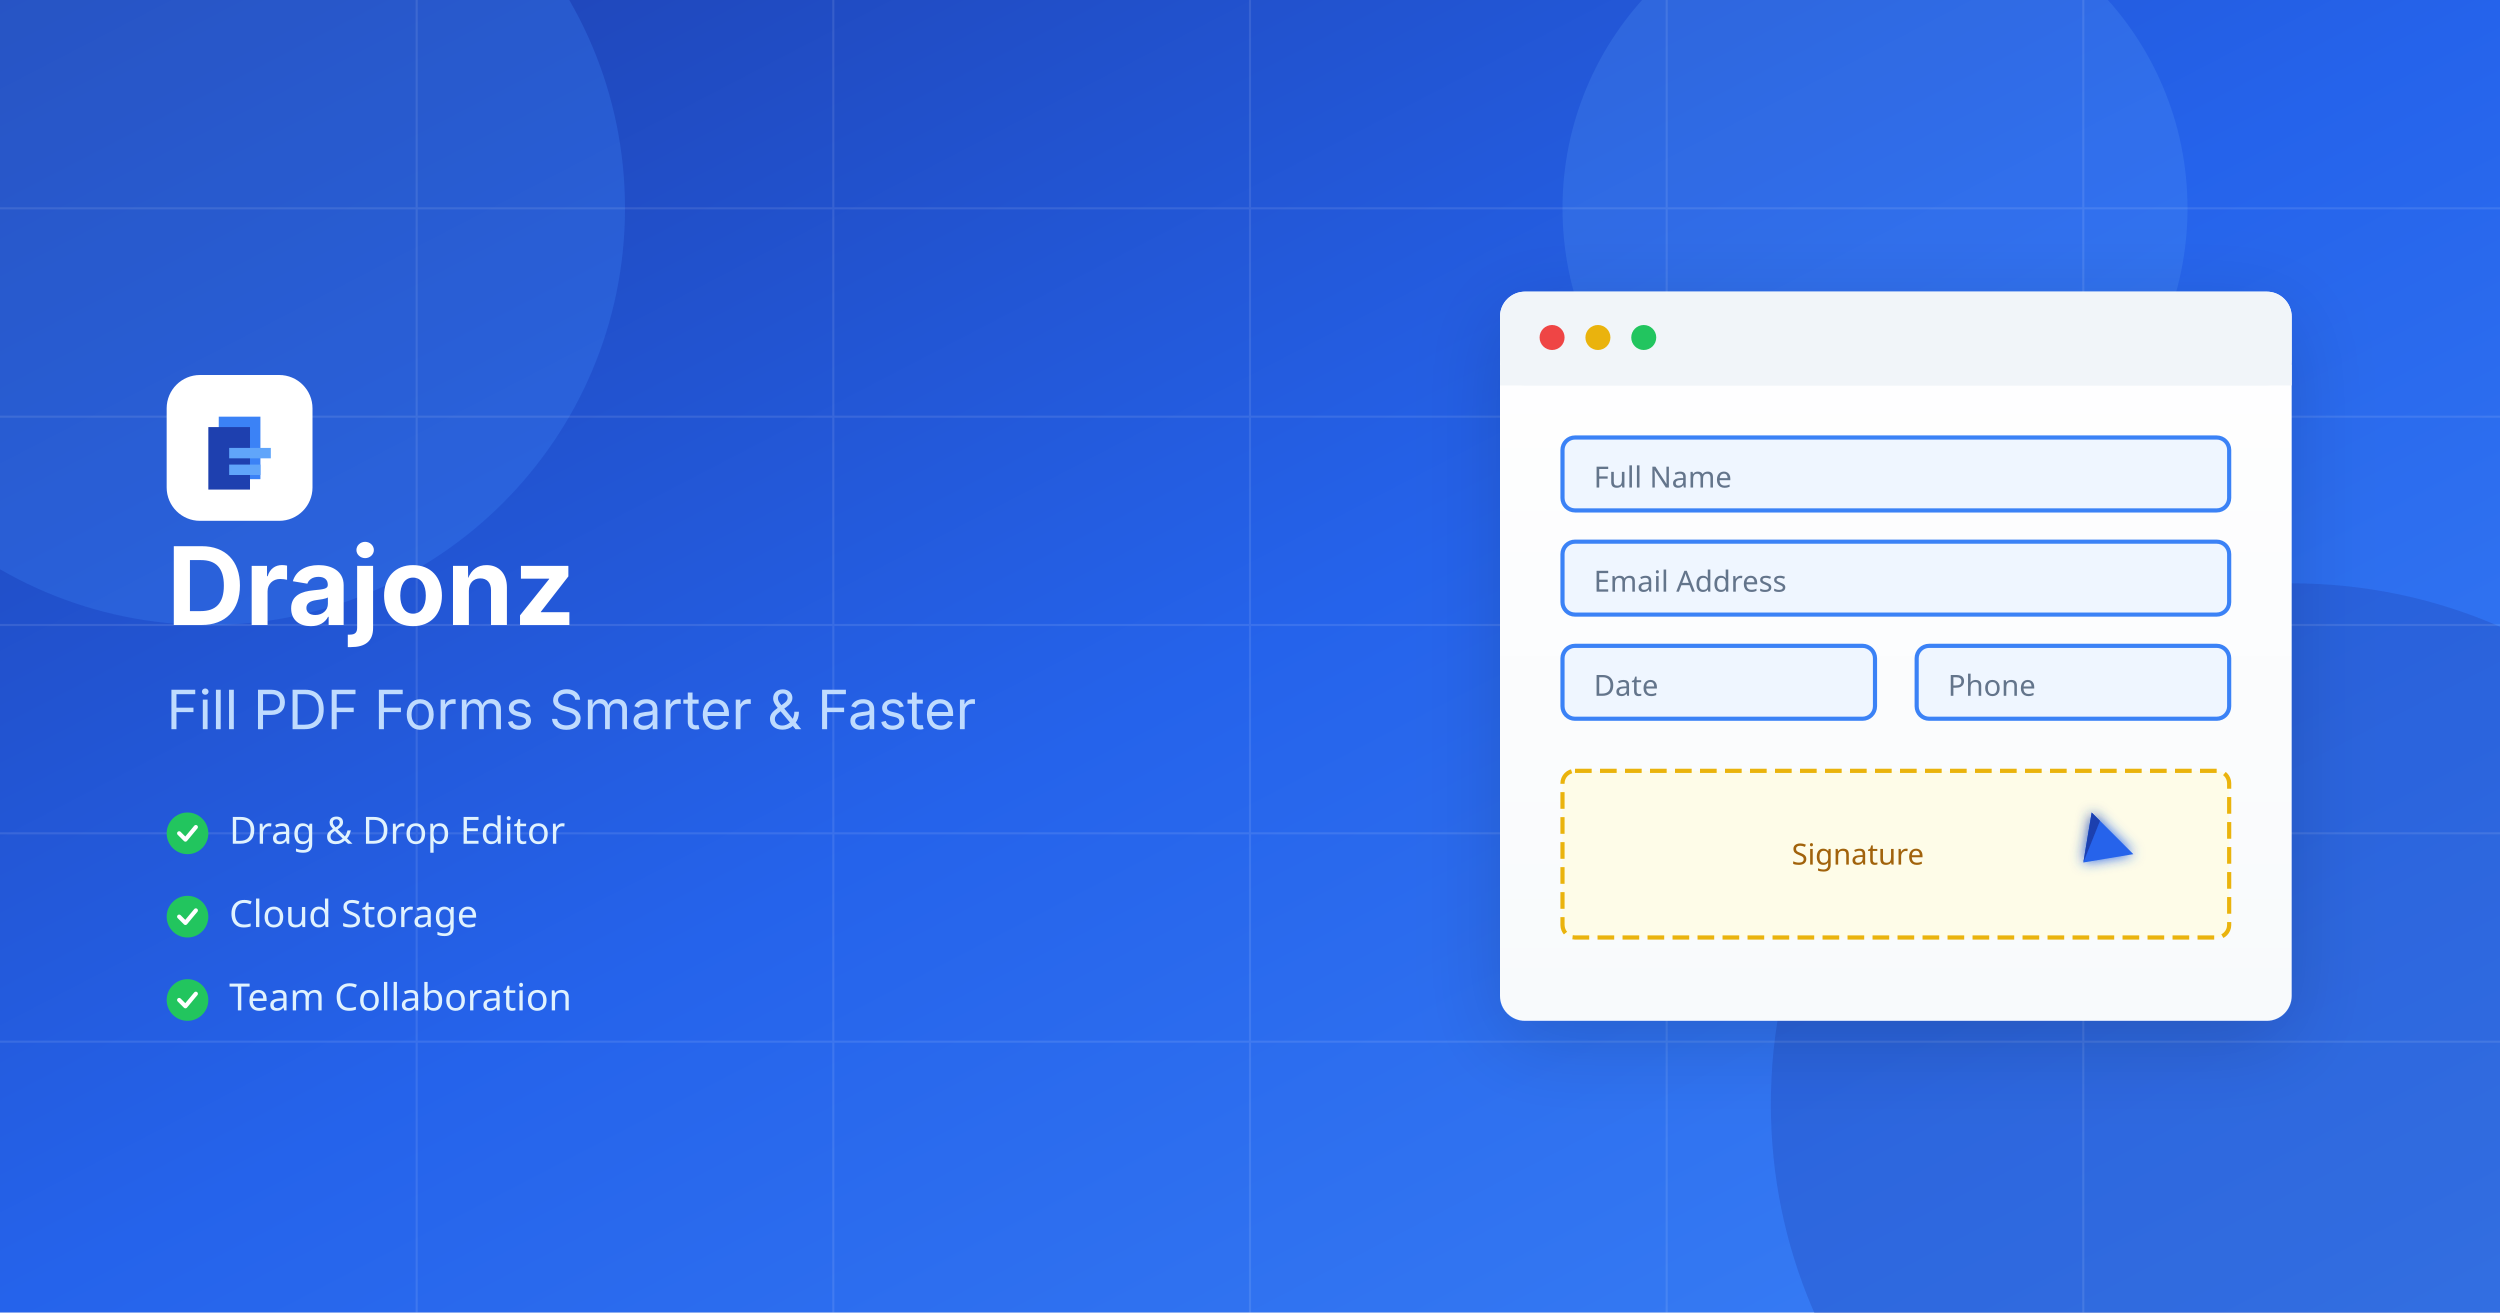
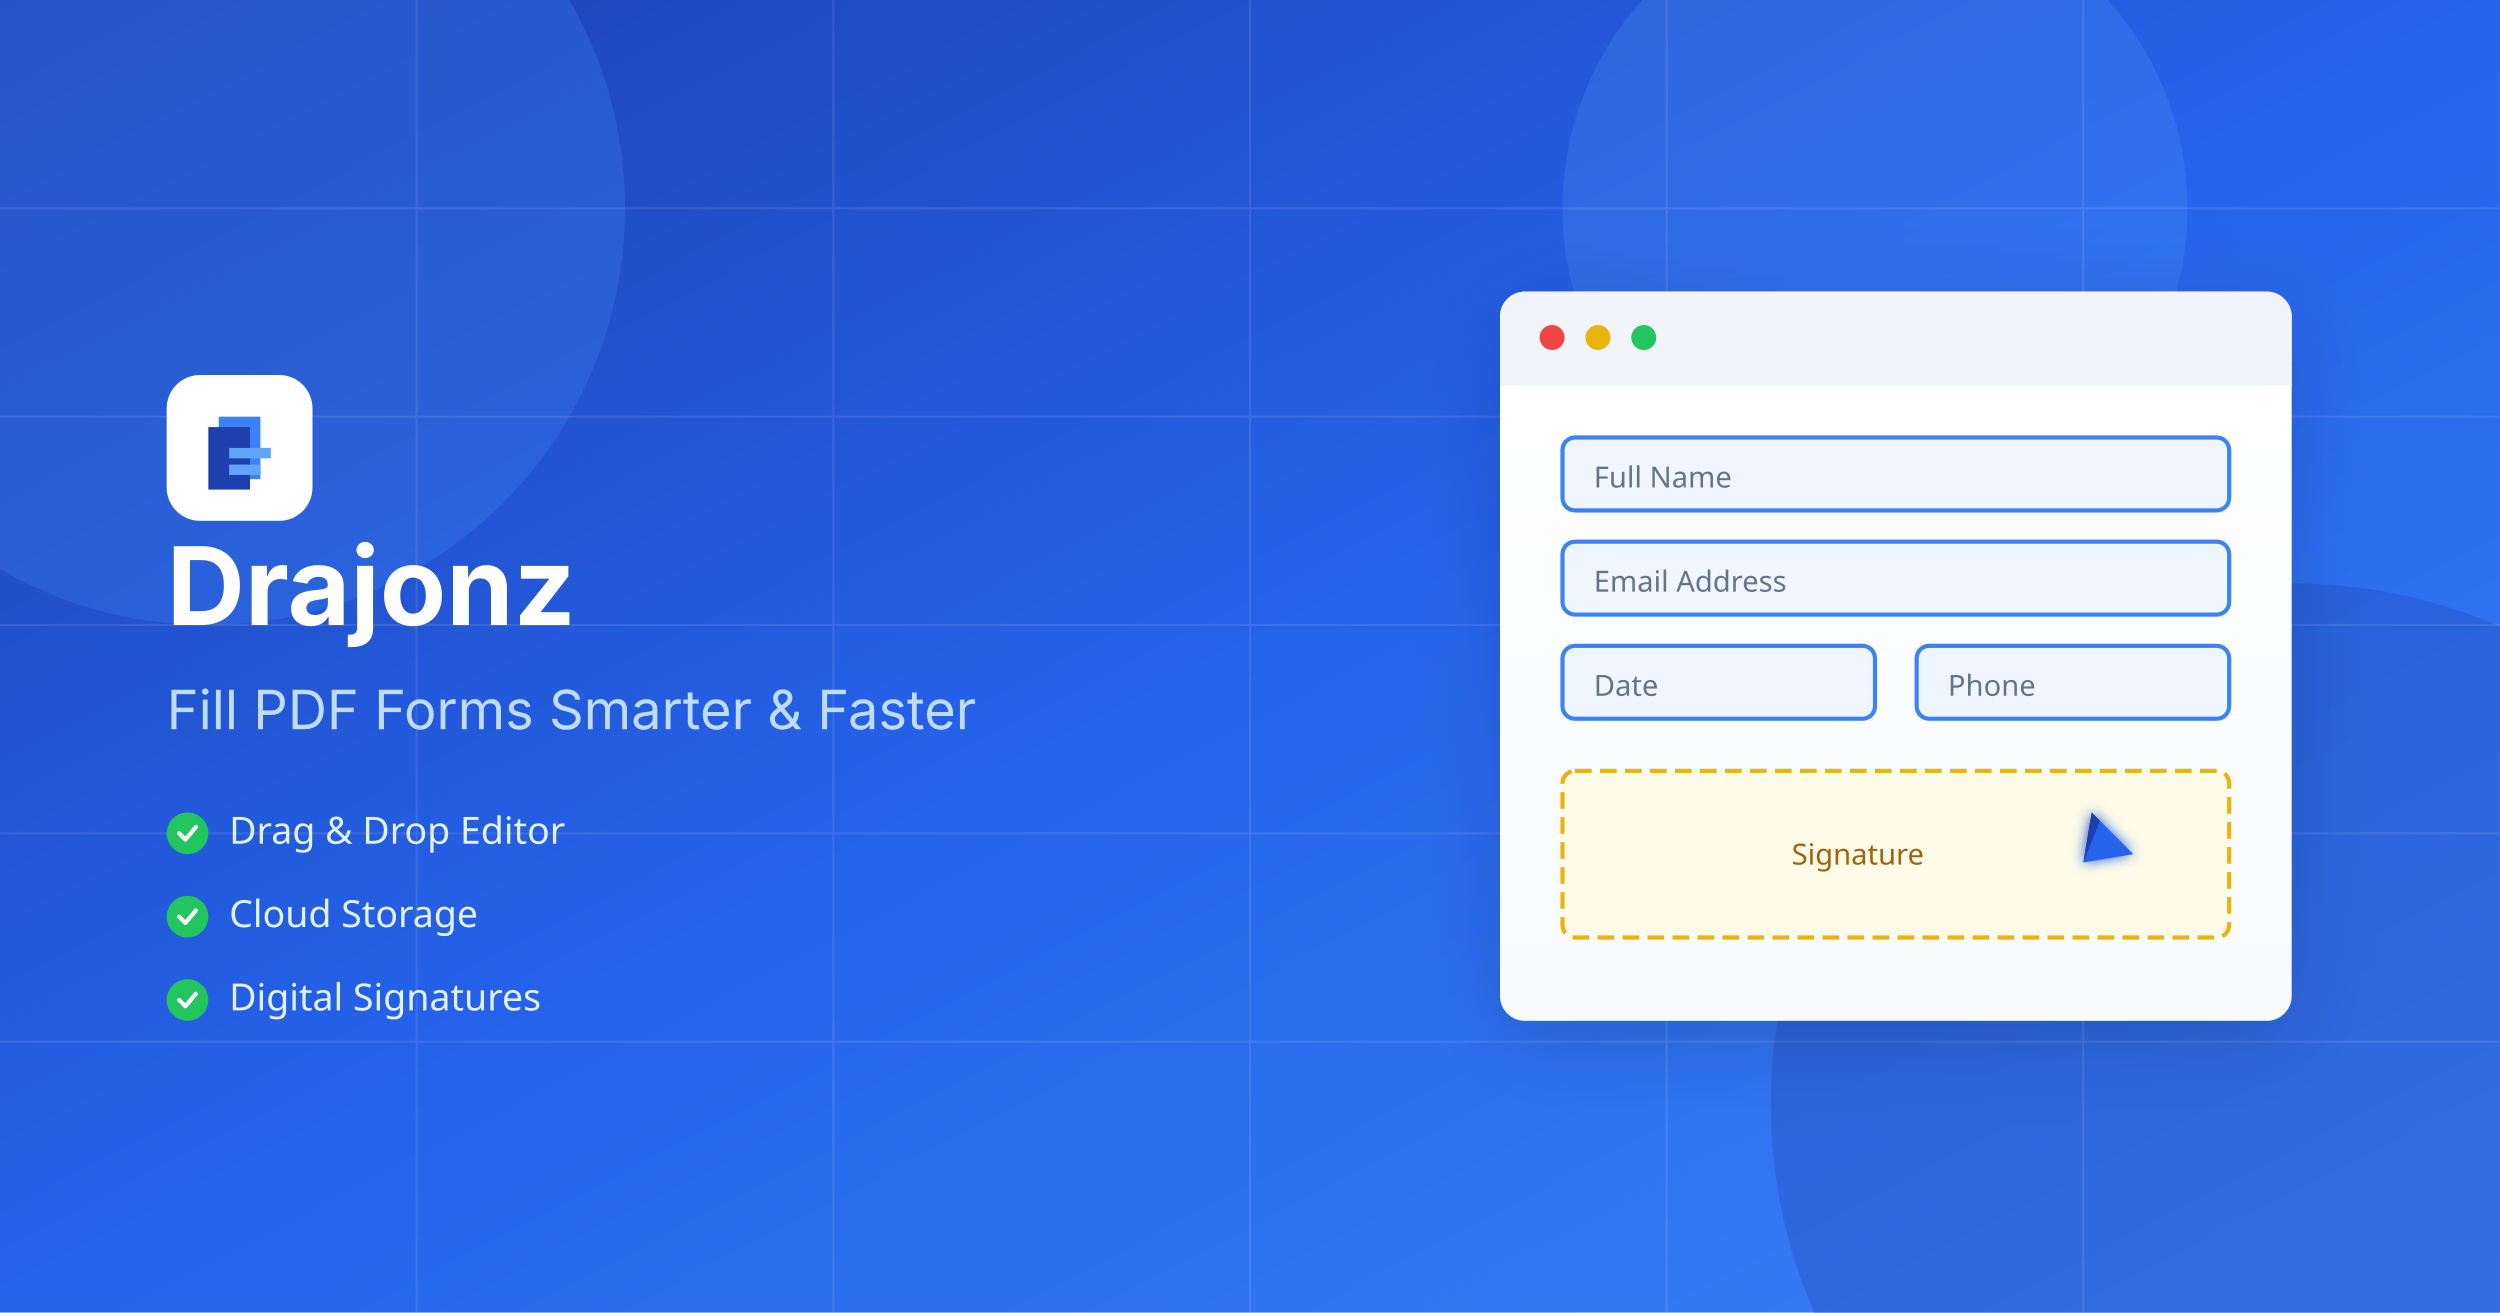
<svg xmlns="http://www.w3.org/2000/svg" width="1200" height="630" viewBox="0 0 1200 630" fill="none">
  <defs>
    <linearGradient id="bgGradient" x1="0%" y1="0%" x2="100%" y2="100%">
      <stop offset="0%" style="stop-color:#1e40af" />
      <stop offset="50%" style="stop-color:#2563eb" />
      <stop offset="100%" style="stop-color:#3b82f6" />
    </linearGradient>
    <linearGradient id="cardGradient" x1="0%" y1="0%" x2="0%" y2="100%">
      <stop offset="0%" style="stop-color:#ffffff" />
      <stop offset="100%" style="stop-color:#f8fafc" />
    </linearGradient>
    <filter id="shadow" x="-20%" y="-20%" width="140%" height="140%">
      <feDropShadow dx="0" dy="10" stdDeviation="20" flood-color="#000" flood-opacity="0.15" />
    </filter>
    <filter id="glow" x="-50%" y="-50%" width="200%" height="200%">
      <feGaussianBlur stdDeviation="3" result="coloredBlur" />
      <feMerge>
        <feMergeNode in="coloredBlur" />
        <feMergeNode in="SourceGraphic" />
      </feMerge>
    </filter>
  </defs>
  <rect width="1200" height="630" fill="url(#bgGradient)" />
  <circle cx="100" cy="100" r="200" fill="#3b82f6" opacity="0.3" />
  <circle cx="1100" cy="530" r="250" fill="#1e40af" opacity="0.3" />
  <circle cx="900" cy="100" r="150" fill="#60a5fa" opacity="0.2" />
  <g opacity="0.1">
    <line x1="0" y1="100" x2="1200" y2="100" stroke="white" stroke-width="1" />
    <line x1="0" y1="200" x2="1200" y2="200" stroke="white" stroke-width="1" />
    <line x1="0" y1="300" x2="1200" y2="300" stroke="white" stroke-width="1" />
    <line x1="0" y1="400" x2="1200" y2="400" stroke="white" stroke-width="1" />
    <line x1="0" y1="500" x2="1200" y2="500" stroke="white" stroke-width="1" />
    <line x1="200" y1="0" x2="200" y2="630" stroke="white" stroke-width="1" />
    <line x1="400" y1="0" x2="400" y2="630" stroke="white" stroke-width="1" />
    <line x1="600" y1="0" x2="600" y2="630" stroke="white" stroke-width="1" />
    <line x1="800" y1="0" x2="800" y2="630" stroke="white" stroke-width="1" />
    <line x1="1000" y1="0" x2="1000" y2="630" stroke="white" stroke-width="1" />
  </g>
  <g filter="url(#shadow)" transform="translate(720, 140)">
    <rect x="0" y="0" width="380" height="350" rx="12" fill="url(#cardGradient)" />
    <rect x="0" y="0" width="380" height="45" rx="12" fill="#f1f5f9" />
    <rect x="0" y="35" width="380" height="10" fill="#f1f5f9" />
    <circle cx="25" cy="22" r="6" fill="#ef4444" />
    <circle cx="47" cy="22" r="6" fill="#eab308" />
    <circle cx="69" cy="22" r="6" fill="#22c55e" />
    <rect x="30" y="70" width="320" height="35" rx="6" fill="#eff6ff" stroke="#3b82f6" stroke-width="2" />
    <text x="45" y="94" font-family="system-ui, sans-serif" font-size="14" fill="#64748b">Full Name</text>
    <rect x="30" y="120" width="320" height="35" rx="6" fill="#eff6ff" stroke="#3b82f6" stroke-width="2" />
    <text x="45" y="144" font-family="system-ui, sans-serif" font-size="14" fill="#64748b">Email Address</text>
    <rect x="30" y="170" width="150" height="35" rx="6" fill="#eff6ff" stroke="#3b82f6" stroke-width="2" />
    <text x="45" y="194" font-family="system-ui, sans-serif" font-size="14" fill="#64748b">Date</text>
    <rect x="200" y="170" width="150" height="35" rx="6" fill="#eff6ff" stroke="#3b82f6" stroke-width="2" />
    <text x="215" y="194" font-family="system-ui, sans-serif" font-size="14" fill="#64748b">Phone</text>
    <rect x="30" y="230" width="320" height="80" rx="6" fill="#fefce8" stroke="#eab308" stroke-width="2" stroke-dasharray="8,4" />
    <text x="140" y="275" font-family="system-ui, sans-serif" font-size="14" fill="#a16207">Signature</text>
    <g transform="translate(280, 250)" filter="url(#glow)">
      <path d="M0 24L4 0L24 20L12 22L0 24Z" fill="#2563eb" />
      <path d="M4 0L8 4L0 24L4 0Z" fill="#1e40af" />
    </g>
  </g>
  <g transform="translate(80, 180)">
    <rect x="0" y="0" width="70" height="70" rx="16" fill="white" />
    <g transform="translate(15, 15)">
      <path d="M10 5L30 5L30 35L10 35L10 5Z" fill="#3b82f6" />
      <path d="M5 10L25 10L25 40L5 40L5 10Z" fill="#1e40af" />
      <path d="M15 20L35 20L35 25L15 25Z" fill="#60a5fa" />
      <path d="M15 28L30 28L30 33L15 33Z" fill="#60a5fa" />
    </g>
    <text x="0" y="120" font-family="system-ui, -apple-system, sans-serif" font-size="52" font-weight="700" fill="white">
      Drajonz
    </text>
    <text x="0" y="170" font-family="system-ui, -apple-system, sans-serif" font-size="26" fill="#bfdbfe">
      Fill PDF Forms Smarter &amp; Faster
    </text>
    <g transform="translate(0, 210)">
      <g transform="translate(0, 0)">
        <circle cx="10" cy="10" r="10" fill="#22c55e" />
        <path d="M6 10L9 13L14 7" stroke="white" stroke-width="2" fill="none" stroke-linecap="round" stroke-linejoin="round" />
        <text x="30" y="15" font-family="system-ui, sans-serif" font-size="18" fill="#e0f2fe">Drag &amp; Drop Editor</text>
      </g>
      <g transform="translate(0, 40)">
        <circle cx="10" cy="10" r="10" fill="#22c55e" />
        <path d="M6 10L9 13L14 7" stroke="white" stroke-width="2" fill="none" stroke-linecap="round" stroke-linejoin="round" />
        <text x="30" y="15" font-family="system-ui, sans-serif" font-size="18" fill="#e0f2fe">Cloud Storage</text>
      </g>
      <g transform="translate(0, 80)">
        <circle cx="10" cy="10" r="10" fill="#22c55e" />
        <path d="M6 10L9 13L14 7" stroke="white" stroke-width="2" fill="none" stroke-linecap="round" stroke-linejoin="round" />
-         <text x="30" y="15" font-family="system-ui, sans-serif" font-size="18" fill="#e0f2fe">Team Collaboration</text>
+         <text x="30" y="15" font-family="system-ui, sans-serif" font-size="18" fill="#e0f2fe">Digital Signatures</text>
      </g>
    </g>
  </g>
</svg>
